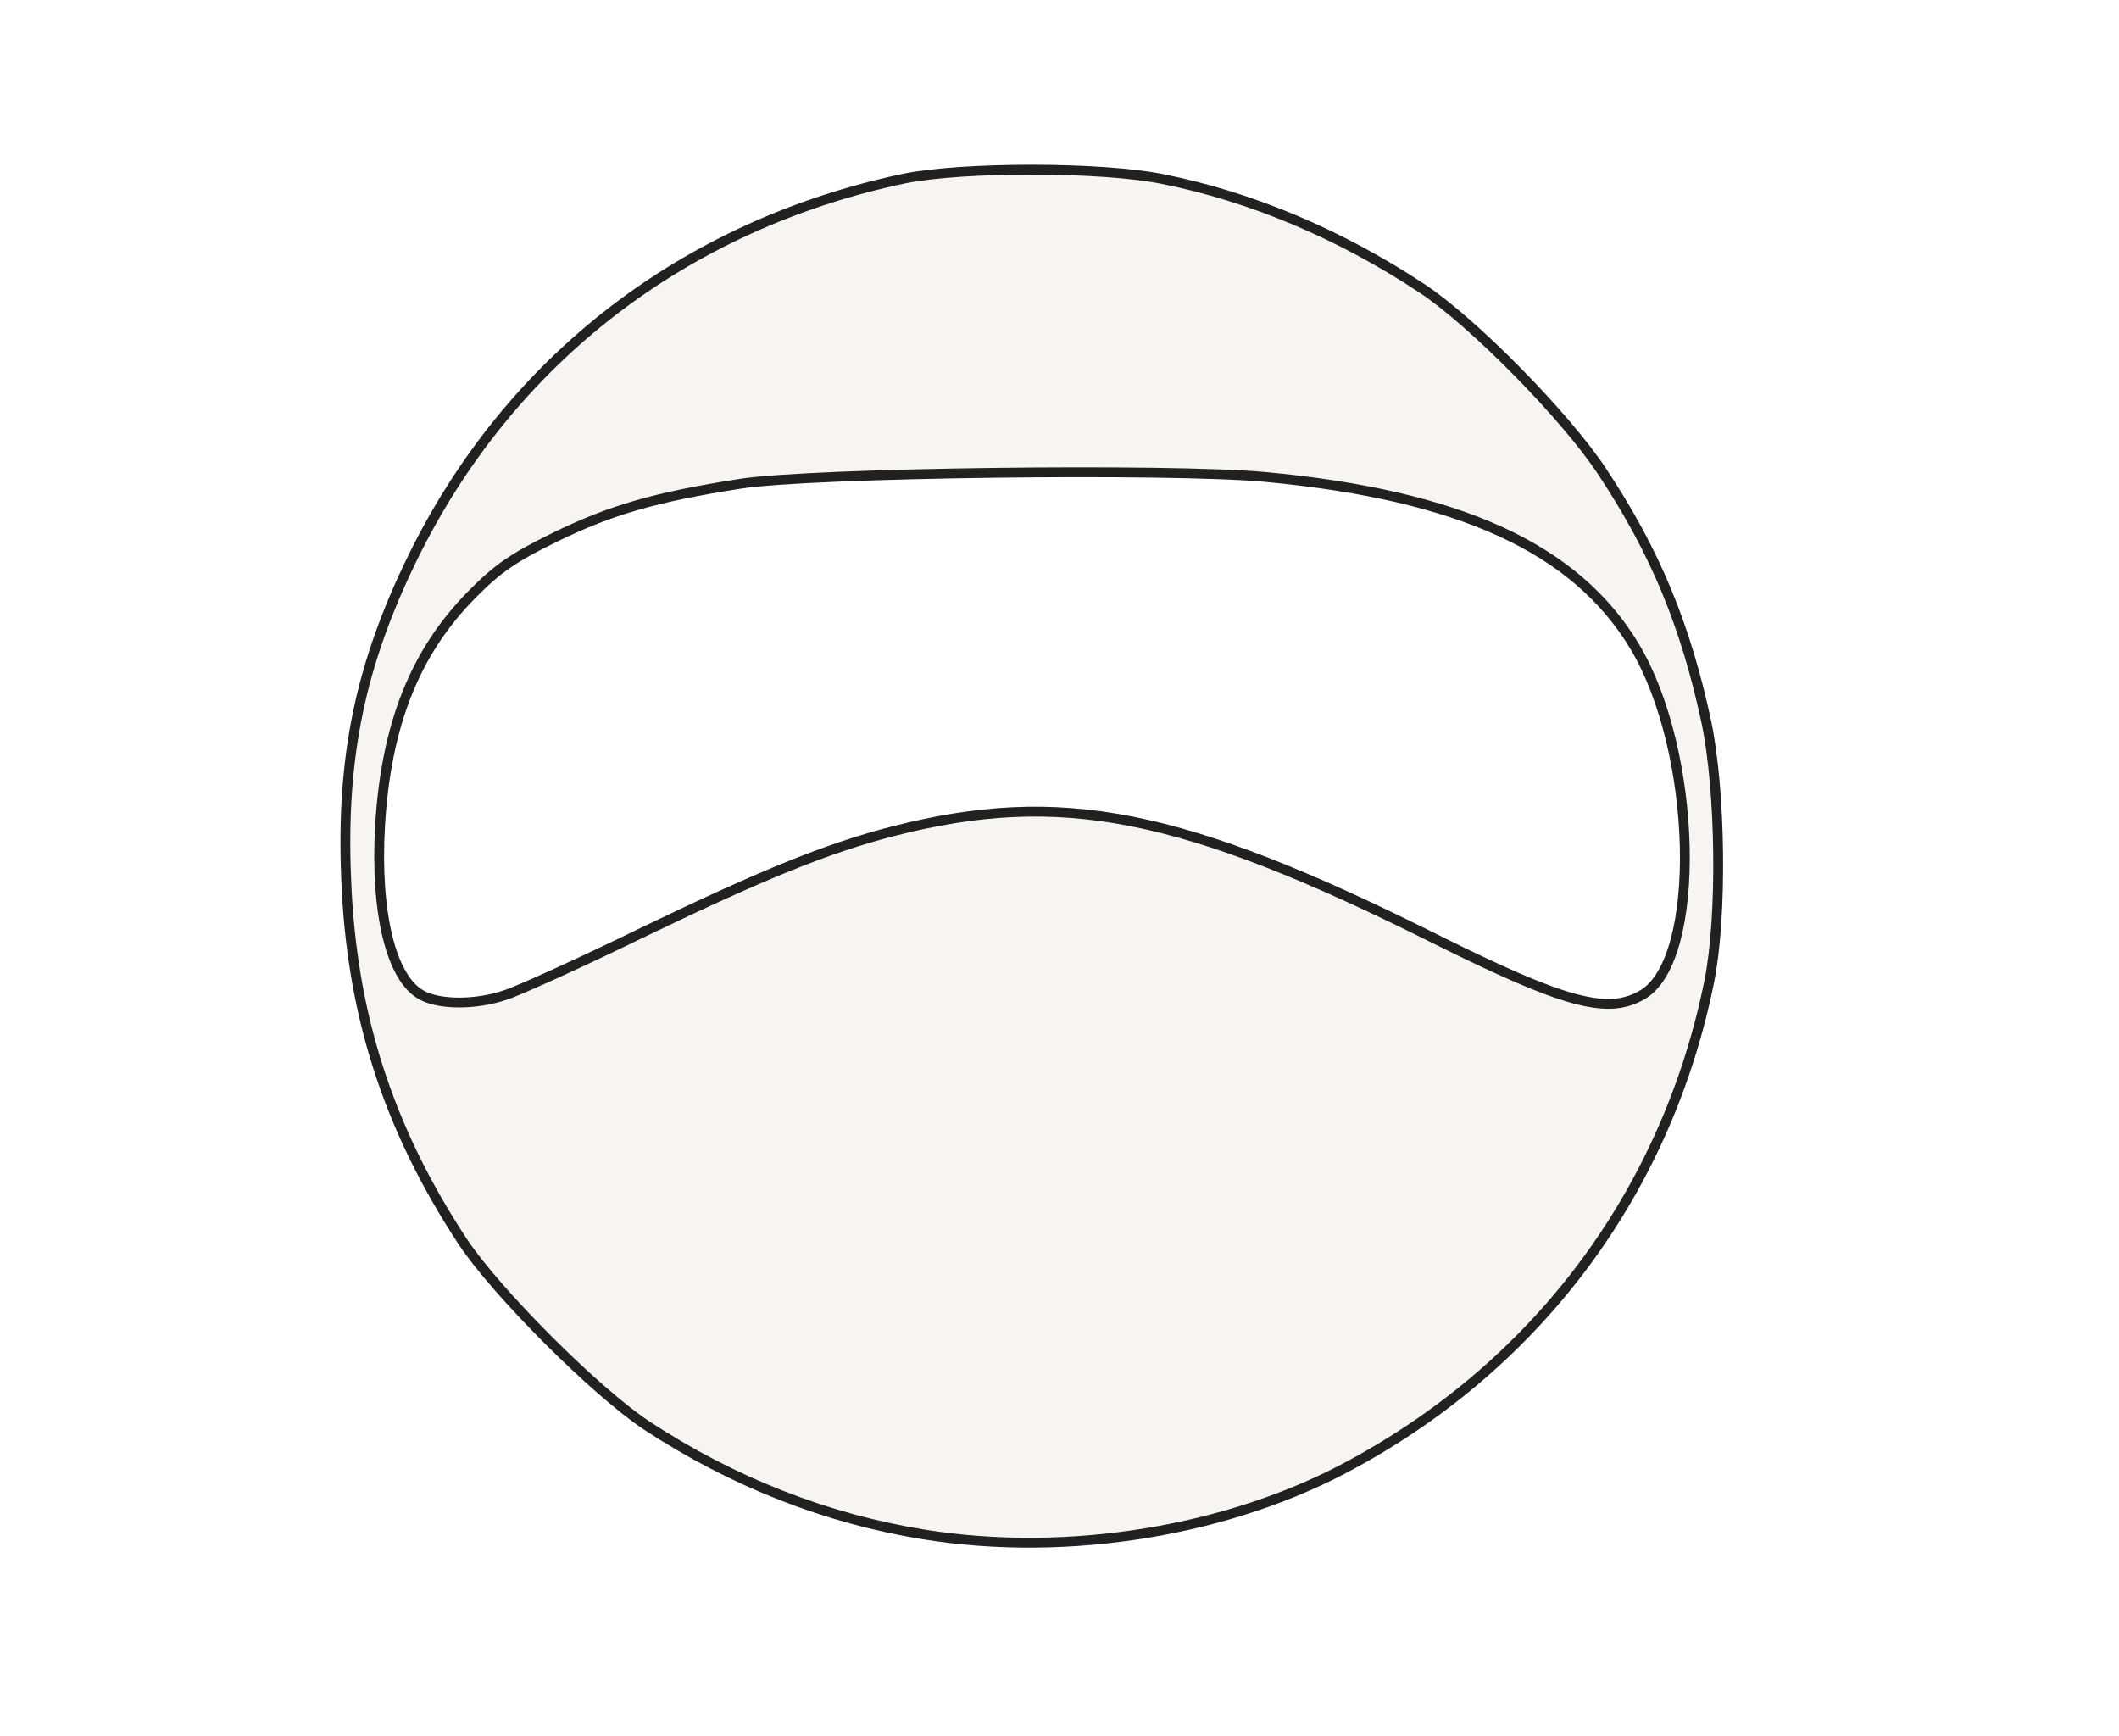
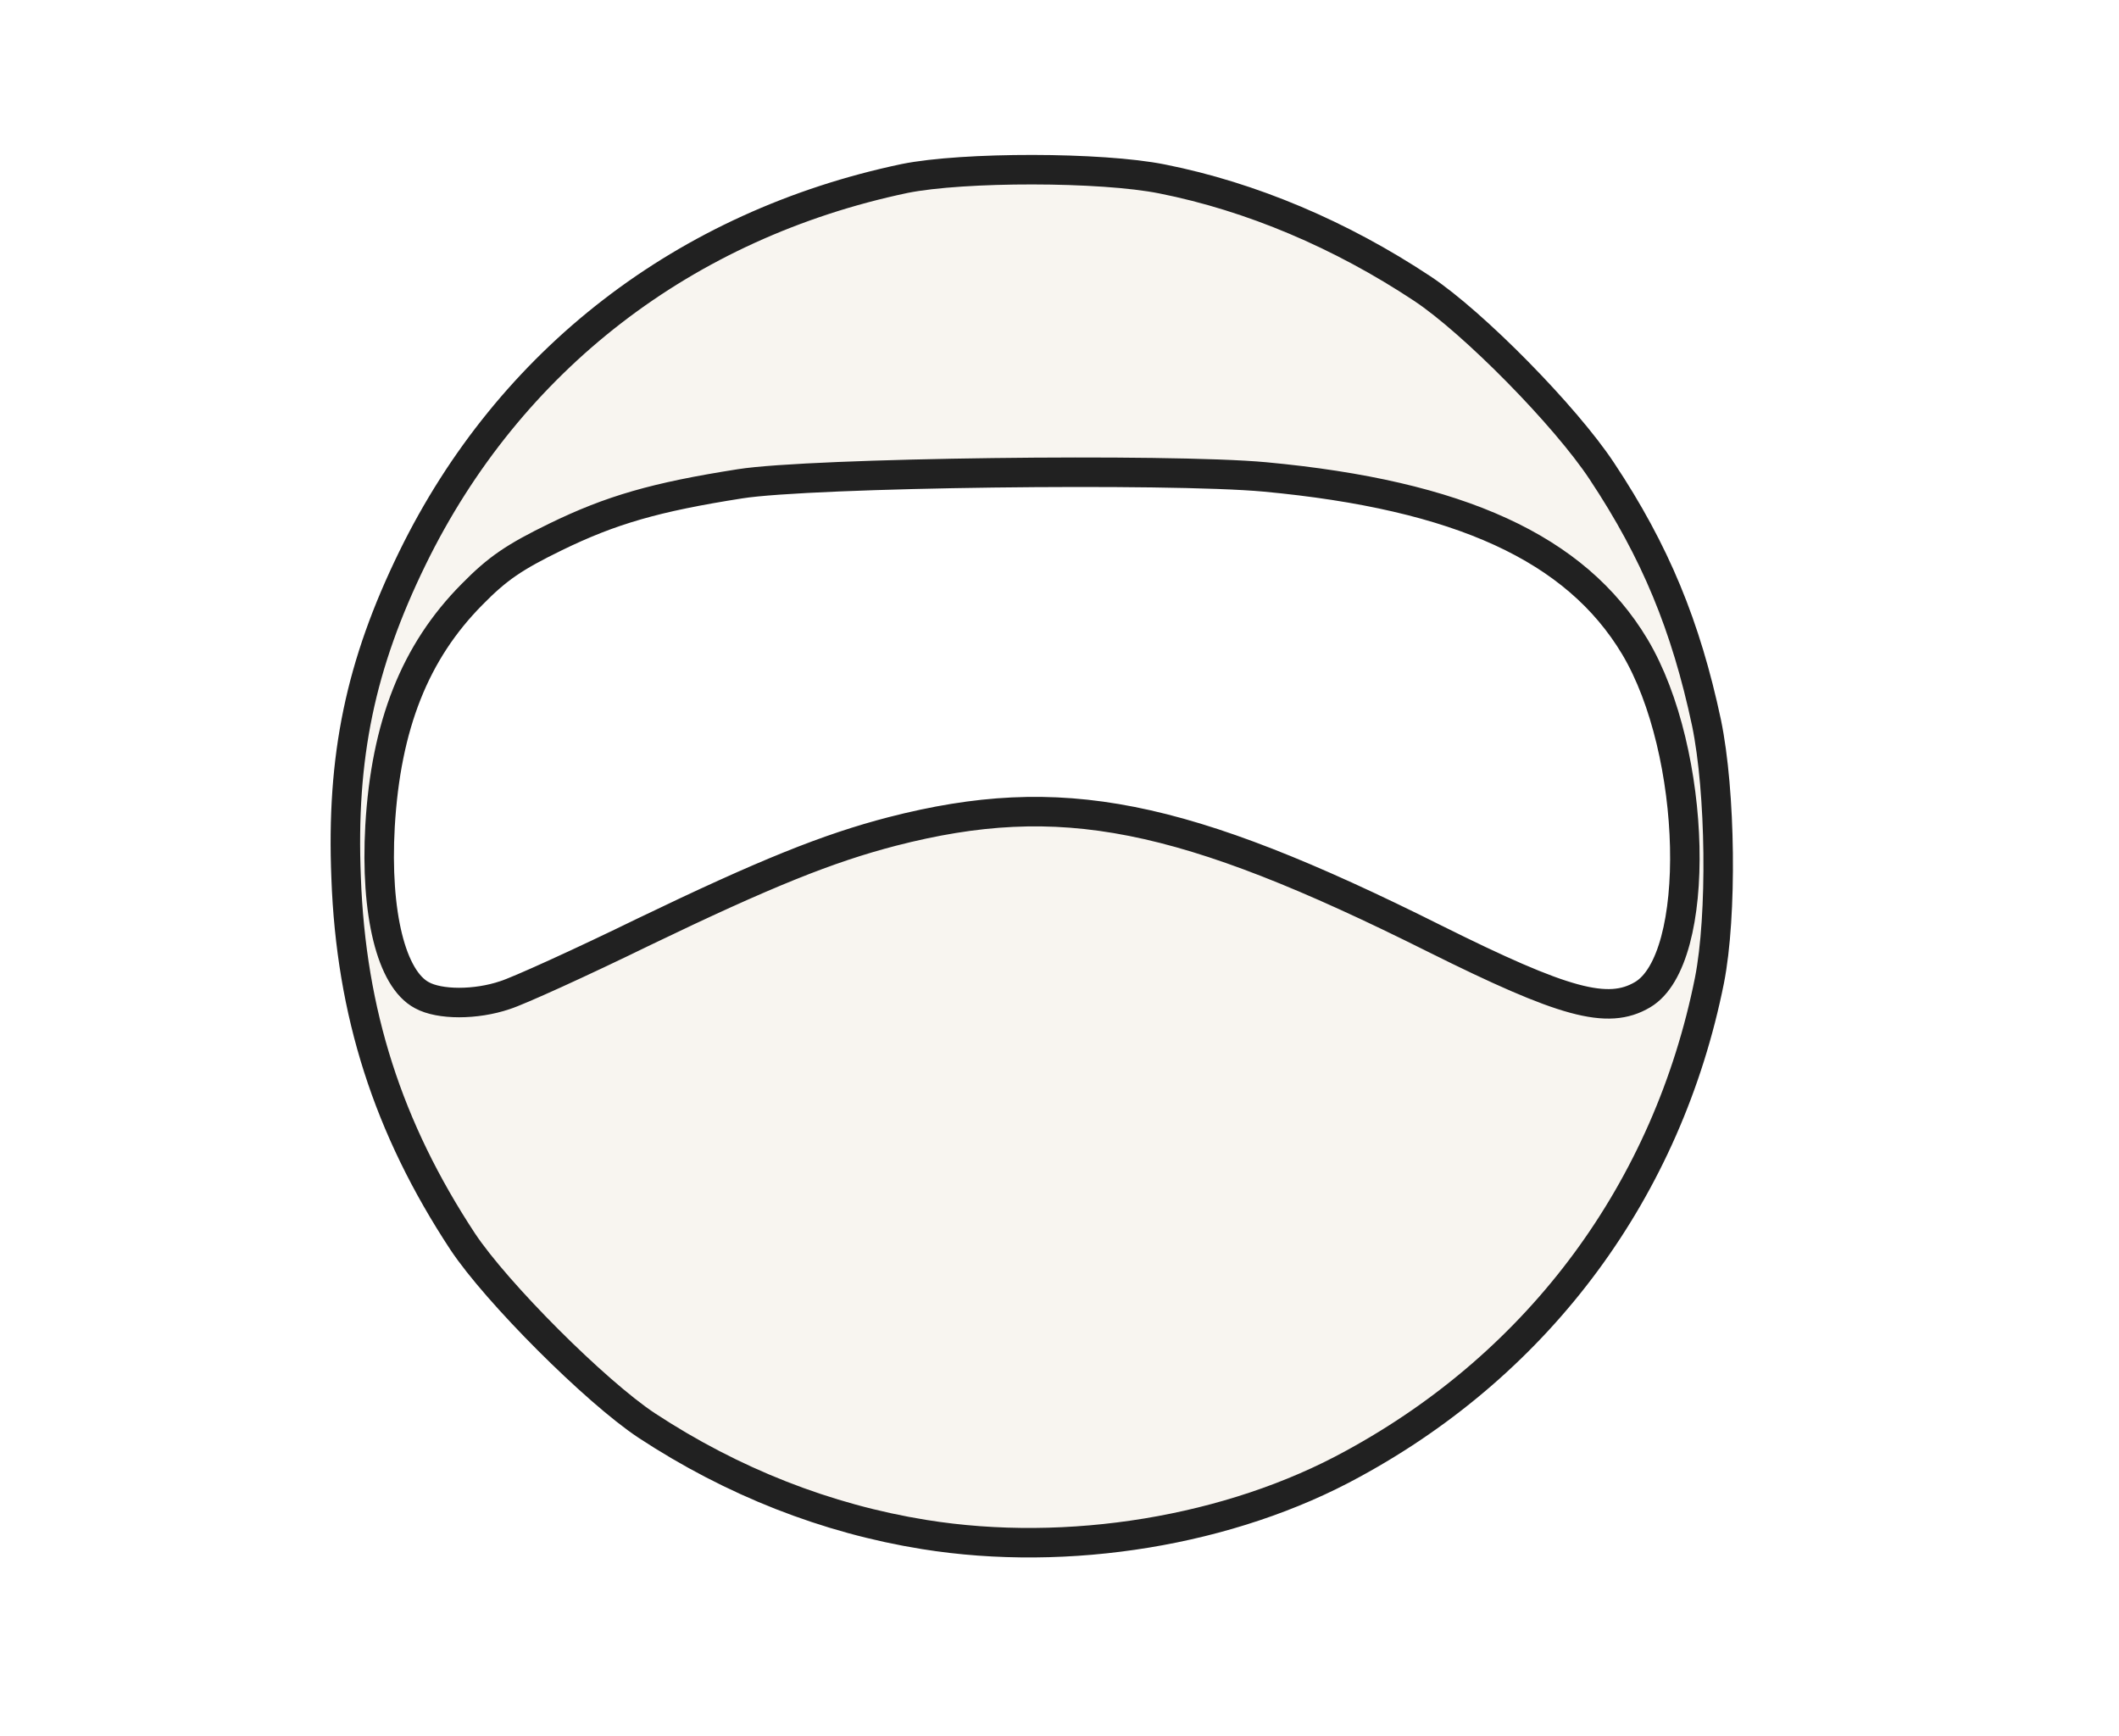
<svg xmlns="http://www.w3.org/2000/svg" version="1.0" width="431px" height="353px" viewBox="0 0 4310 3530" preserveAspectRatio="xMidYMid meet">
-   <g id="layer101" fill="#f8f5f0" stroke="#212121" stroke-width="20">
+   <g id="layer101" fill="#f8f5f0" stroke="#212121" stroke-width="60">
    <path d="M1880 3121 c-199 -32 -390 -107 -565 -222 -104 -69 -305 -270 -374 -374 -152 -231 -227 -465 -237 -740 -10 -246 29 -433 135 -650 197 -403 554 -678 1001 -772 119 -24 400 -24 524 1 181 36 363 113 529 223 104 69 291 259 365 371 109 164 171 315 213 512 29 140 32 392 6 524 -85 424 -343 775 -725 983 -249 137 -580 191 -872 144z m-853 -1097 c26 -8 154 -66 283 -129 247 -119 374 -170 505 -204 342 -88 589 -39 1103 218 263 131 352 156 423 114 122 -72 112 -494 -16 -708 -120 -200 -356 -308 -752 -345 -196 -18 -923 -9 -1068 14 -172 27 -262 53 -375 108 -84 41 -118 64 -170 117 -116 117 -175 266 -187 471 -10 178 23 311 85 344 36 20 110 20 169 0z" />
  </g>
</svg>
